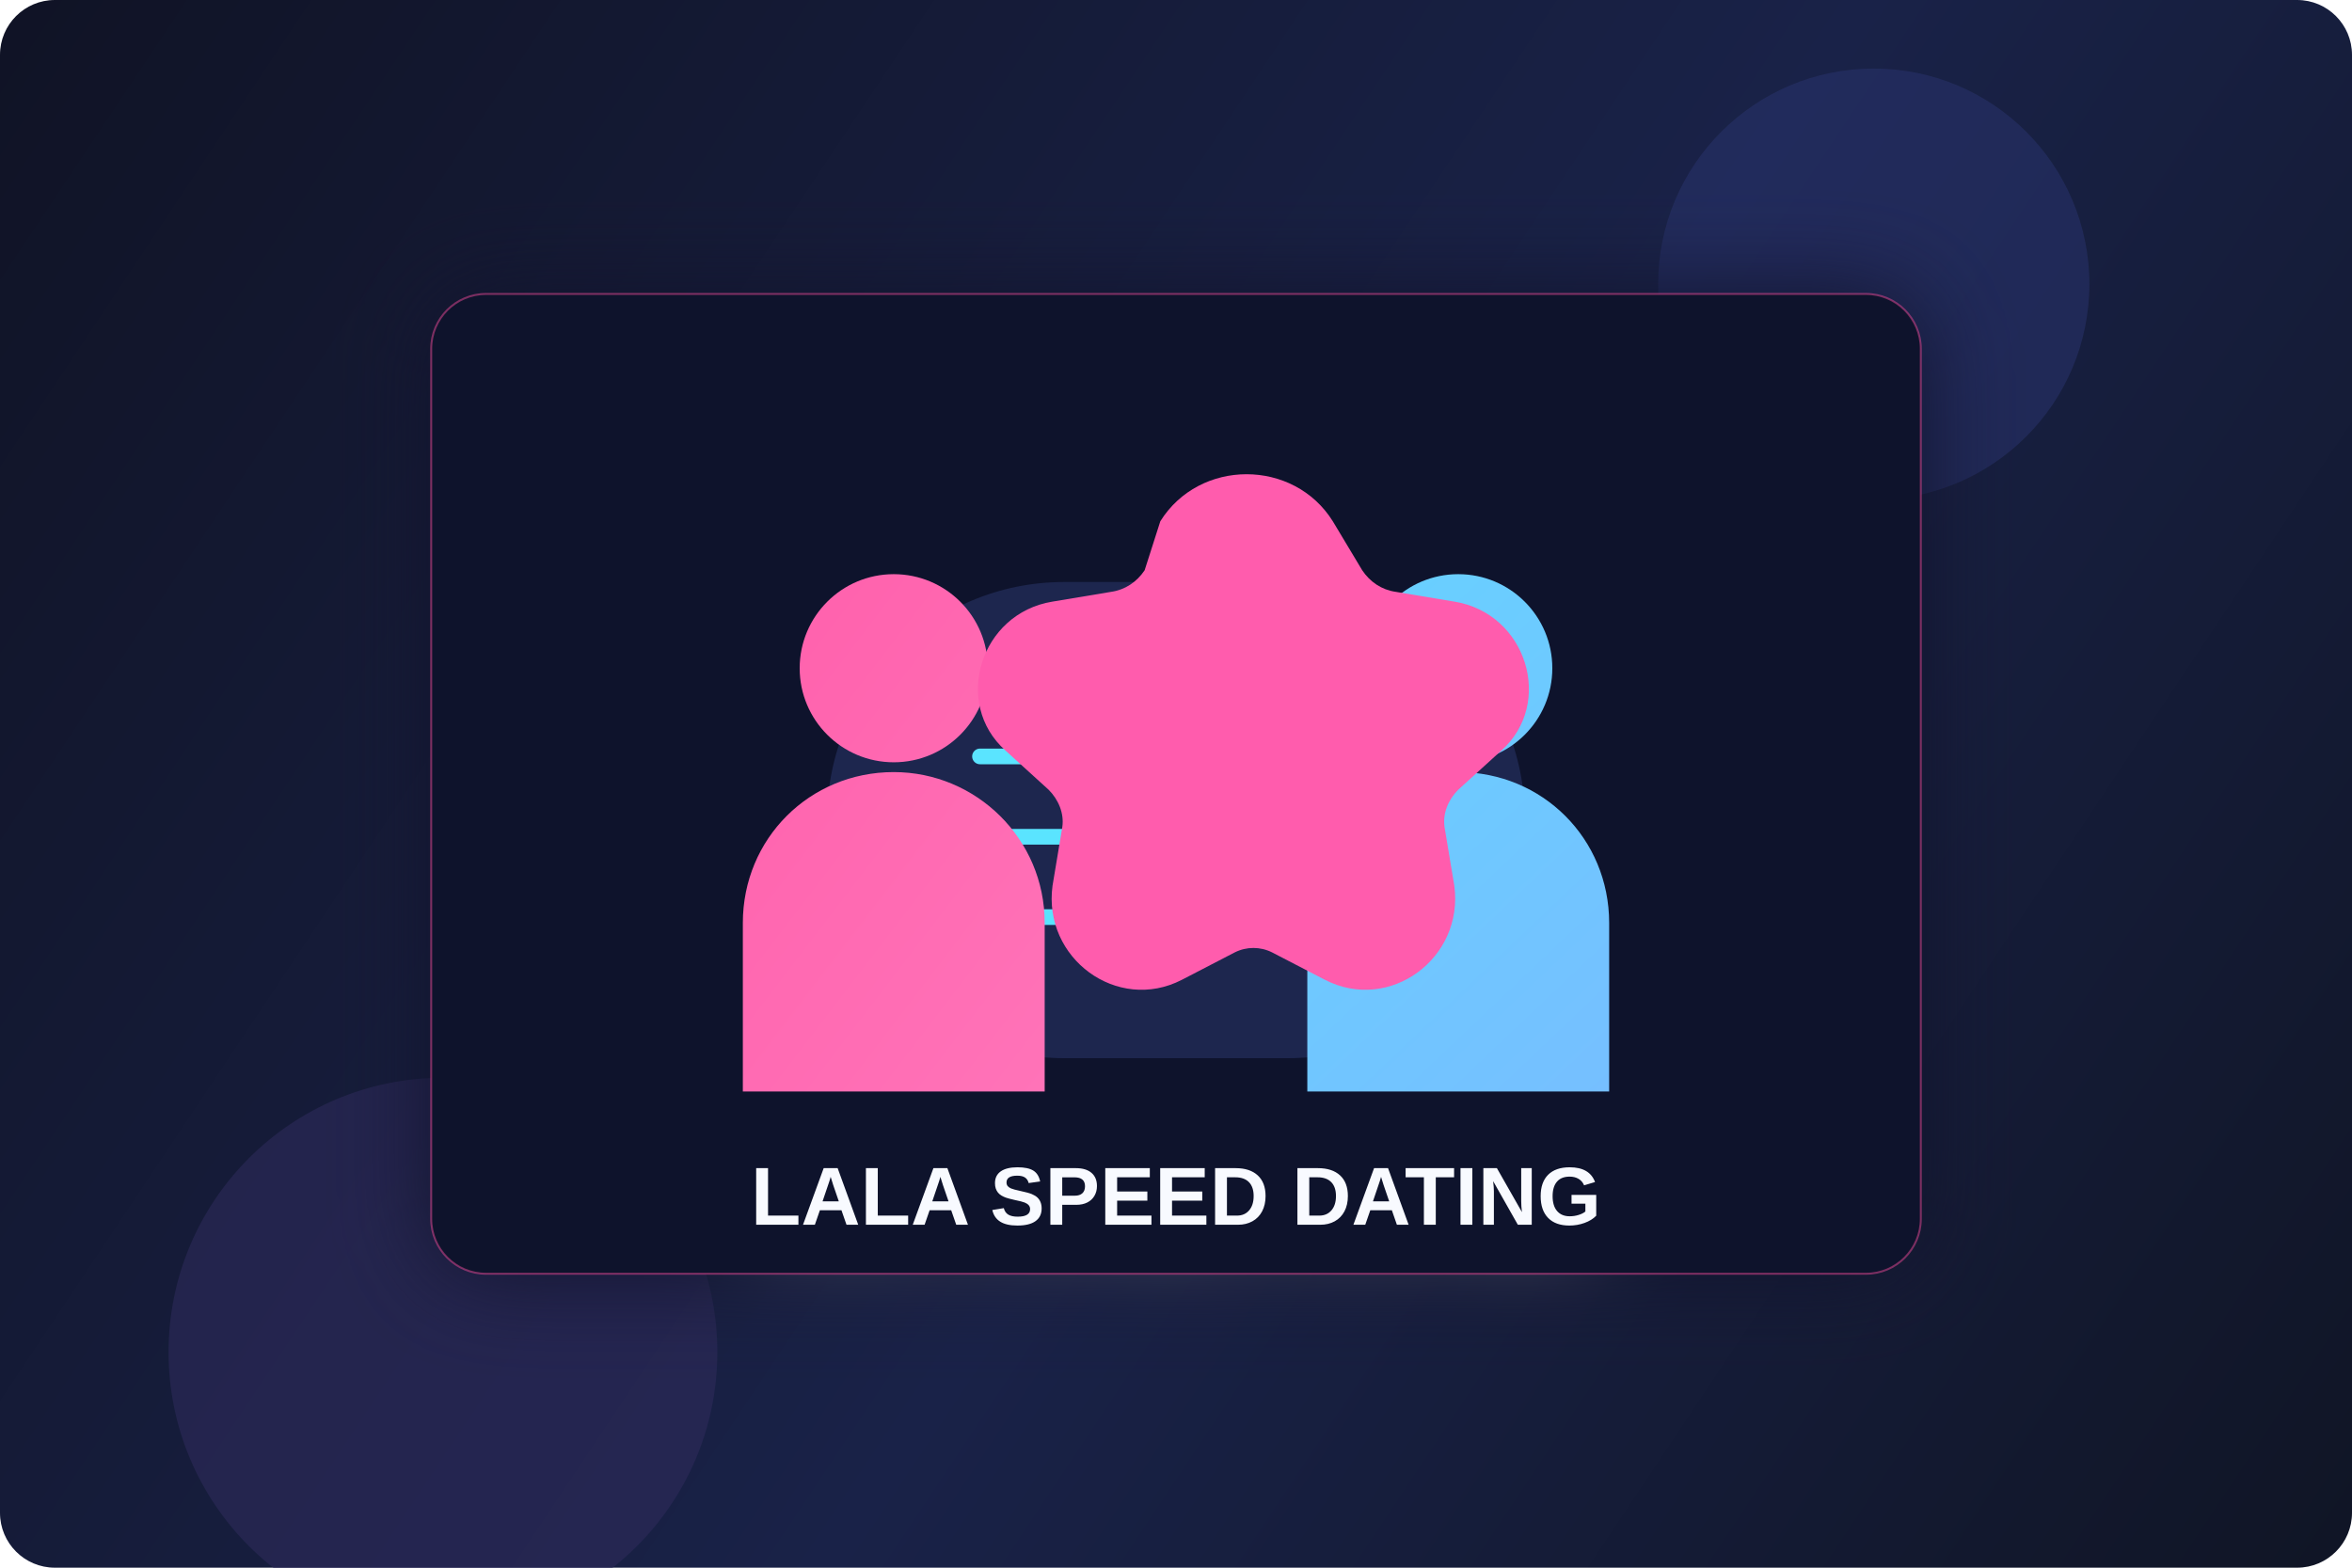
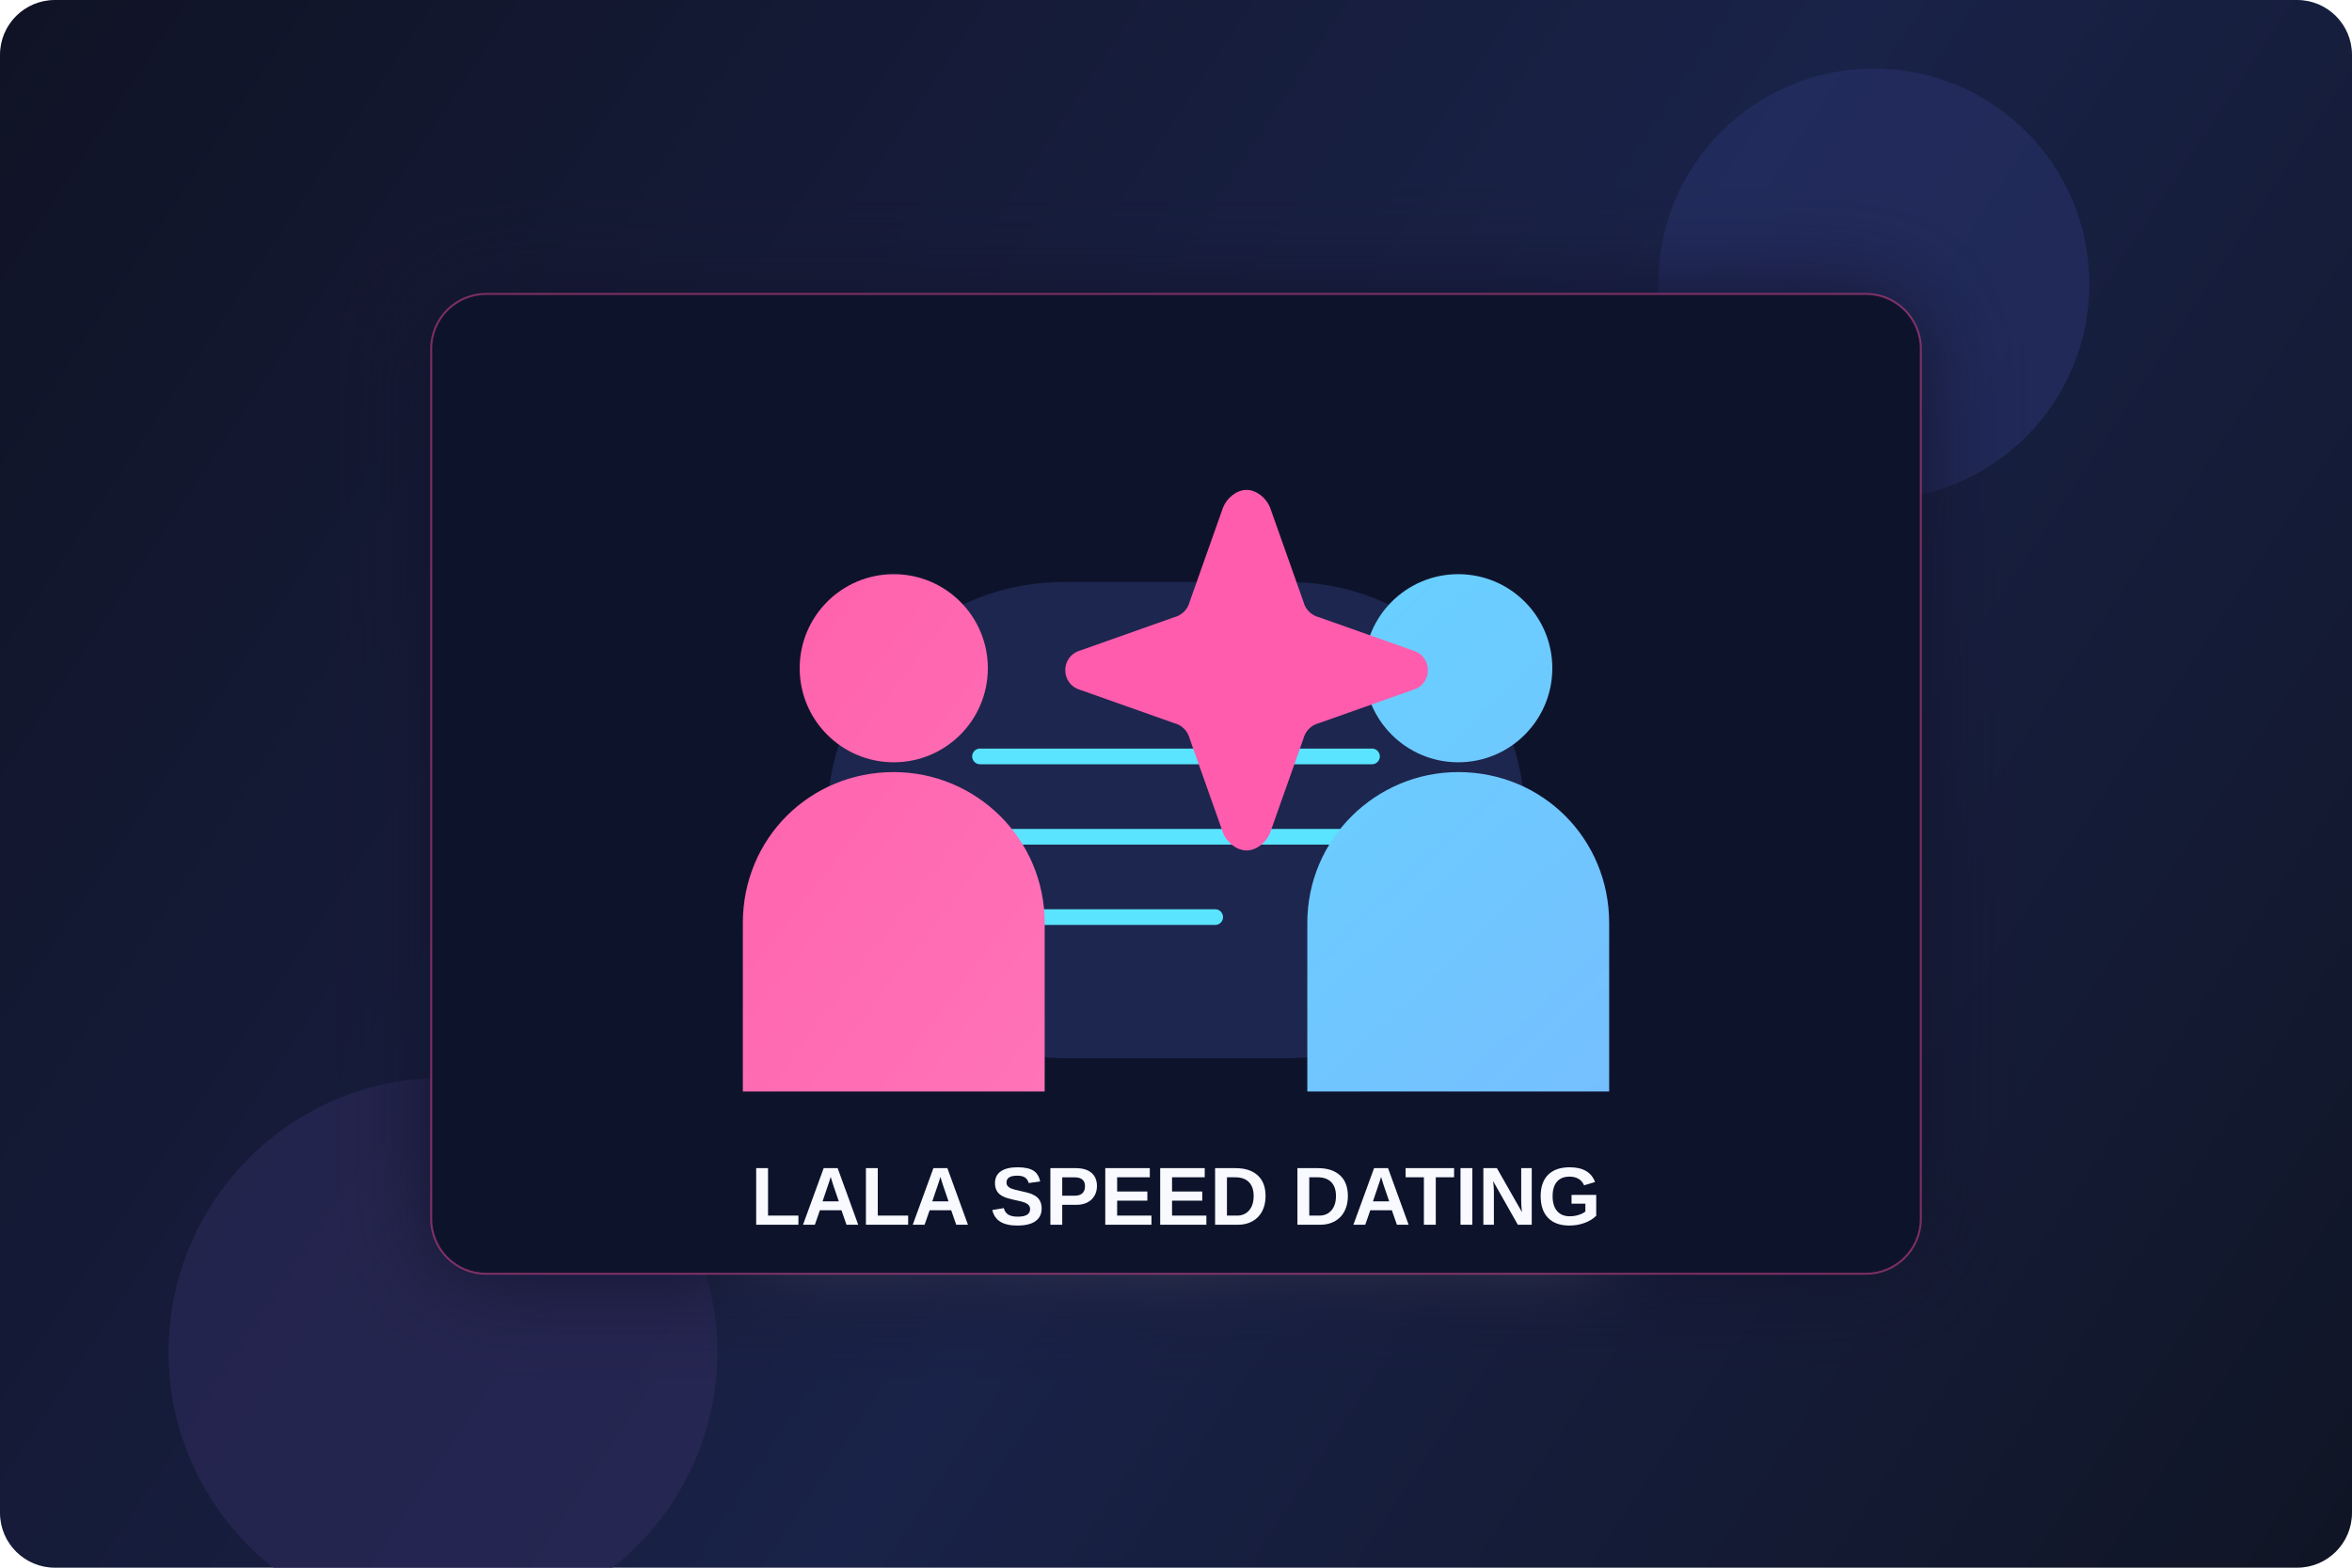
<svg xmlns="http://www.w3.org/2000/svg" width="1200" height="800" viewBox="0 0 1200 800" fill="none">
  <defs>
    <linearGradient id="bg" x1="0" y1="0" x2="1200" y2="800" gradientUnits="userSpaceOnUse">
      <stop stop-color="#101325" />
      <stop offset="0.55" stop-color="#192248" />
      <stop offset="1" stop-color="#101525" />
    </linearGradient>
    <linearGradient id="pink" x1="212" y1="97" x2="954" y2="665" gradientUnits="userSpaceOnUse">
      <stop stop-color="#FF4FA1" />
      <stop offset="1" stop-color="#FF8EC9" />
    </linearGradient>
    <linearGradient id="cyan" x1="386" y1="166" x2="888" y2="695" gradientUnits="userSpaceOnUse">
      <stop stop-color="#59E3FF" />
      <stop offset="1" stop-color="#7DB6FF" />
    </linearGradient>
    <filter id="glow" x="140" y="20" width="920" height="760" filterUnits="userSpaceOnUse" color-interpolation-filters="sRGB">
      <feGaussianBlur stdDeviation="24" result="blur" />
      <feBlend in="SourceGraphic" in2="blur" />
    </filter>
  </defs>
  <rect width="1200" height="800" rx="28" fill="url(#bg)" />
  <circle cx="956" cy="145" r="110" fill="#2A3470" opacity="0.5" />
  <circle cx="226" cy="690" r="140" fill="#2D295A" opacity="0.6" />
  <g filter="url(#glow)">
    <rect x="220" y="150" width="760" height="500" rx="28" fill="#0E132C" stroke="#FF4FA1" stroke-opacity="0.45" />
    <path d="M422 418C422 351 476 297 543 297H657C724 297 778 351 778 418V419C778 486 724 540 657 540H543C476 540 422 486 422 419V418Z" fill="#1D264E" />
    <path d="M500 386H700" stroke="#5AE4FF" stroke-width="8" stroke-linecap="round" />
    <path d="M500 427H700" stroke="#5AE4FF" stroke-width="8" stroke-linecap="round" />
    <path d="M500 468H620" stroke="#5AE4FF" stroke-width="8" stroke-linecap="round" />
    <path d="M379 471C379 428 413 394 456 394V394C498 394 533 428 533 471V557H379V471Z" fill="url(#pink)" />
    <circle cx="456" cy="341" r="48" fill="url(#pink)" />
    <path d="M667 471C667 428 702 394 744 394V394C787 394 821 428 821 471V557H667V471Z" fill="url(#cyan)" />
    <circle cx="744" cy="341" r="48" fill="url(#cyan)" />
-     <path d="M592 266C612 234 660 234 680 266L695 291C699 297 705 301 712 302L742 307C779 313 793 359 766 383L744 403C739 408 736 415 737 422L742 452C747 489 709 517 676 500L649 486C643 483 636 483 630 486L603 500C570 517 532 489 537 452L542 422C543 415 540 408 535 403L513 383C486 359 500 313 537 307L567 302C574 301 580 297 584 291L592 266Z" fill="#FF5CAD" />
+     <path d="M636 250C641 250 646 254 648 259L665 307C666 311 669 314 673 315L721 332C731 335 731 349 721 352L673 369C669 370 666 373 665 377L648 425C646 430 641 434 636 434C631 434 626 430 624 425L607 377C606 373 603 370 599 369L551 352C541 349 541 335 551 332L599 315C603 314 606 311 607 307L624 259C626 254 631 250 636 250Z" fill="#FF5CAD" />
    <text x="600" y="625" fill="#F8FAFF" font-family="Arial, sans-serif" font-size="42" font-weight="700" text-anchor="middle">LALA SPEED DATING</text>
  </g>
</svg>
